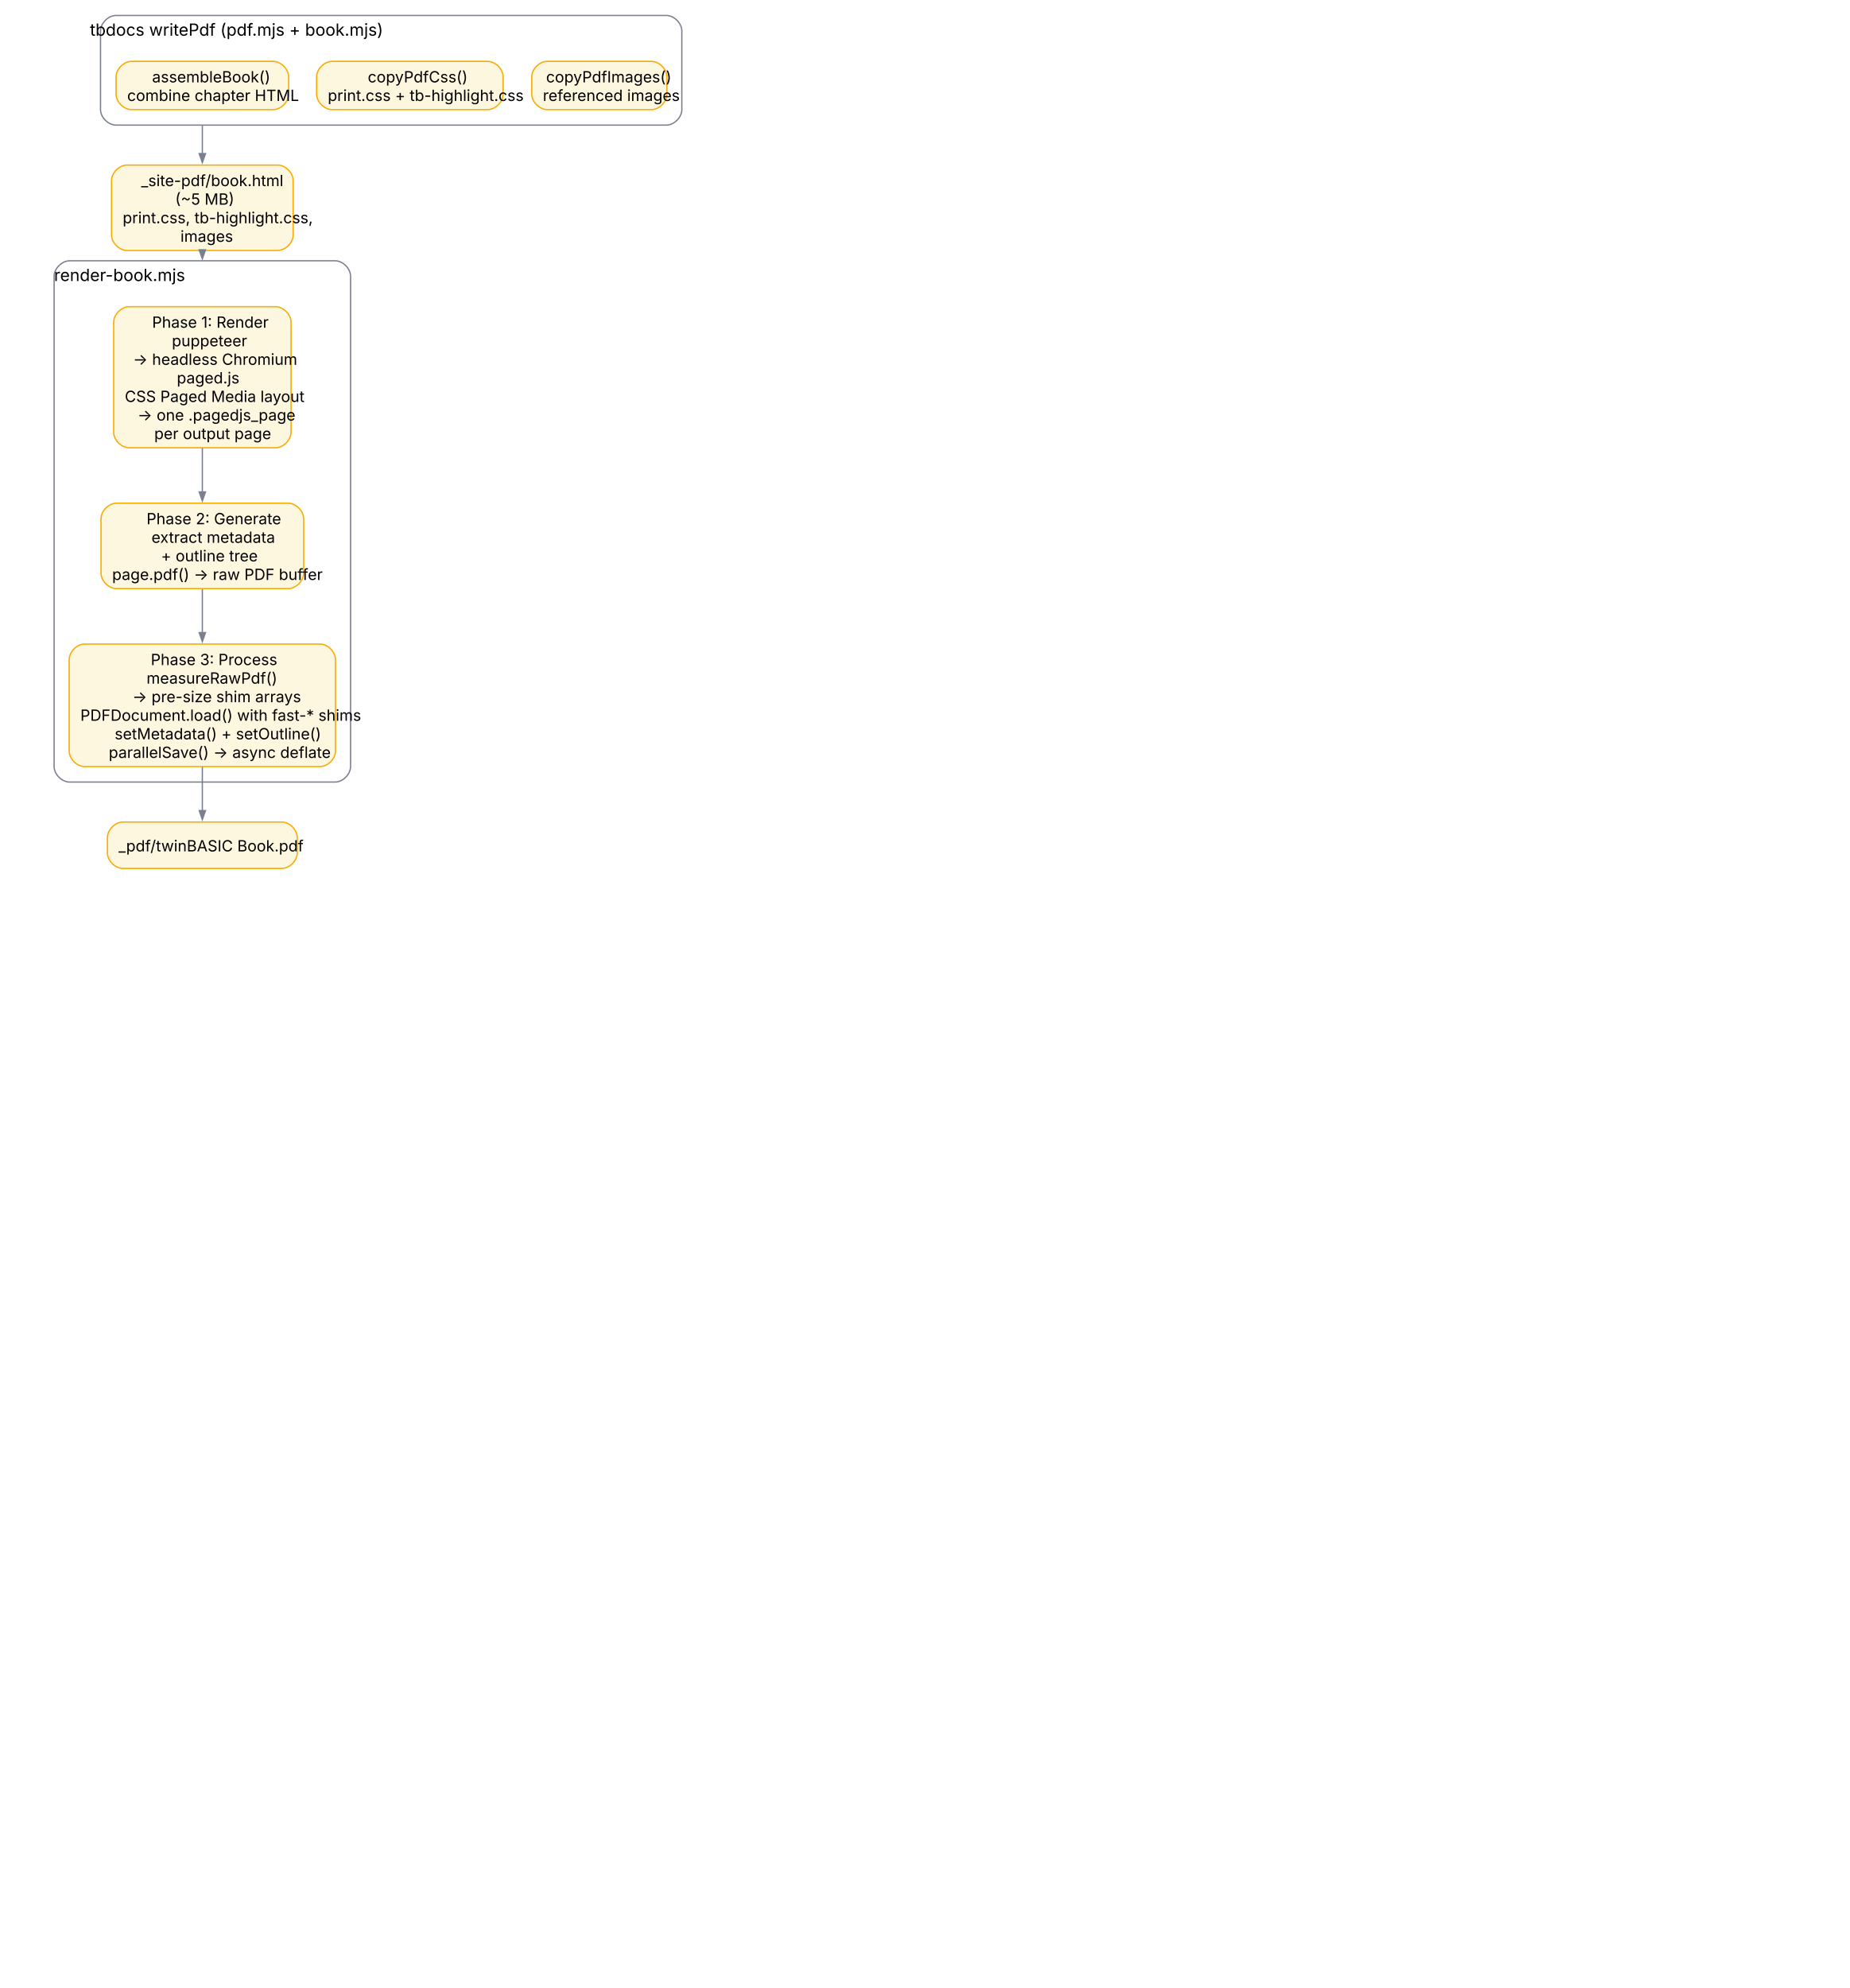
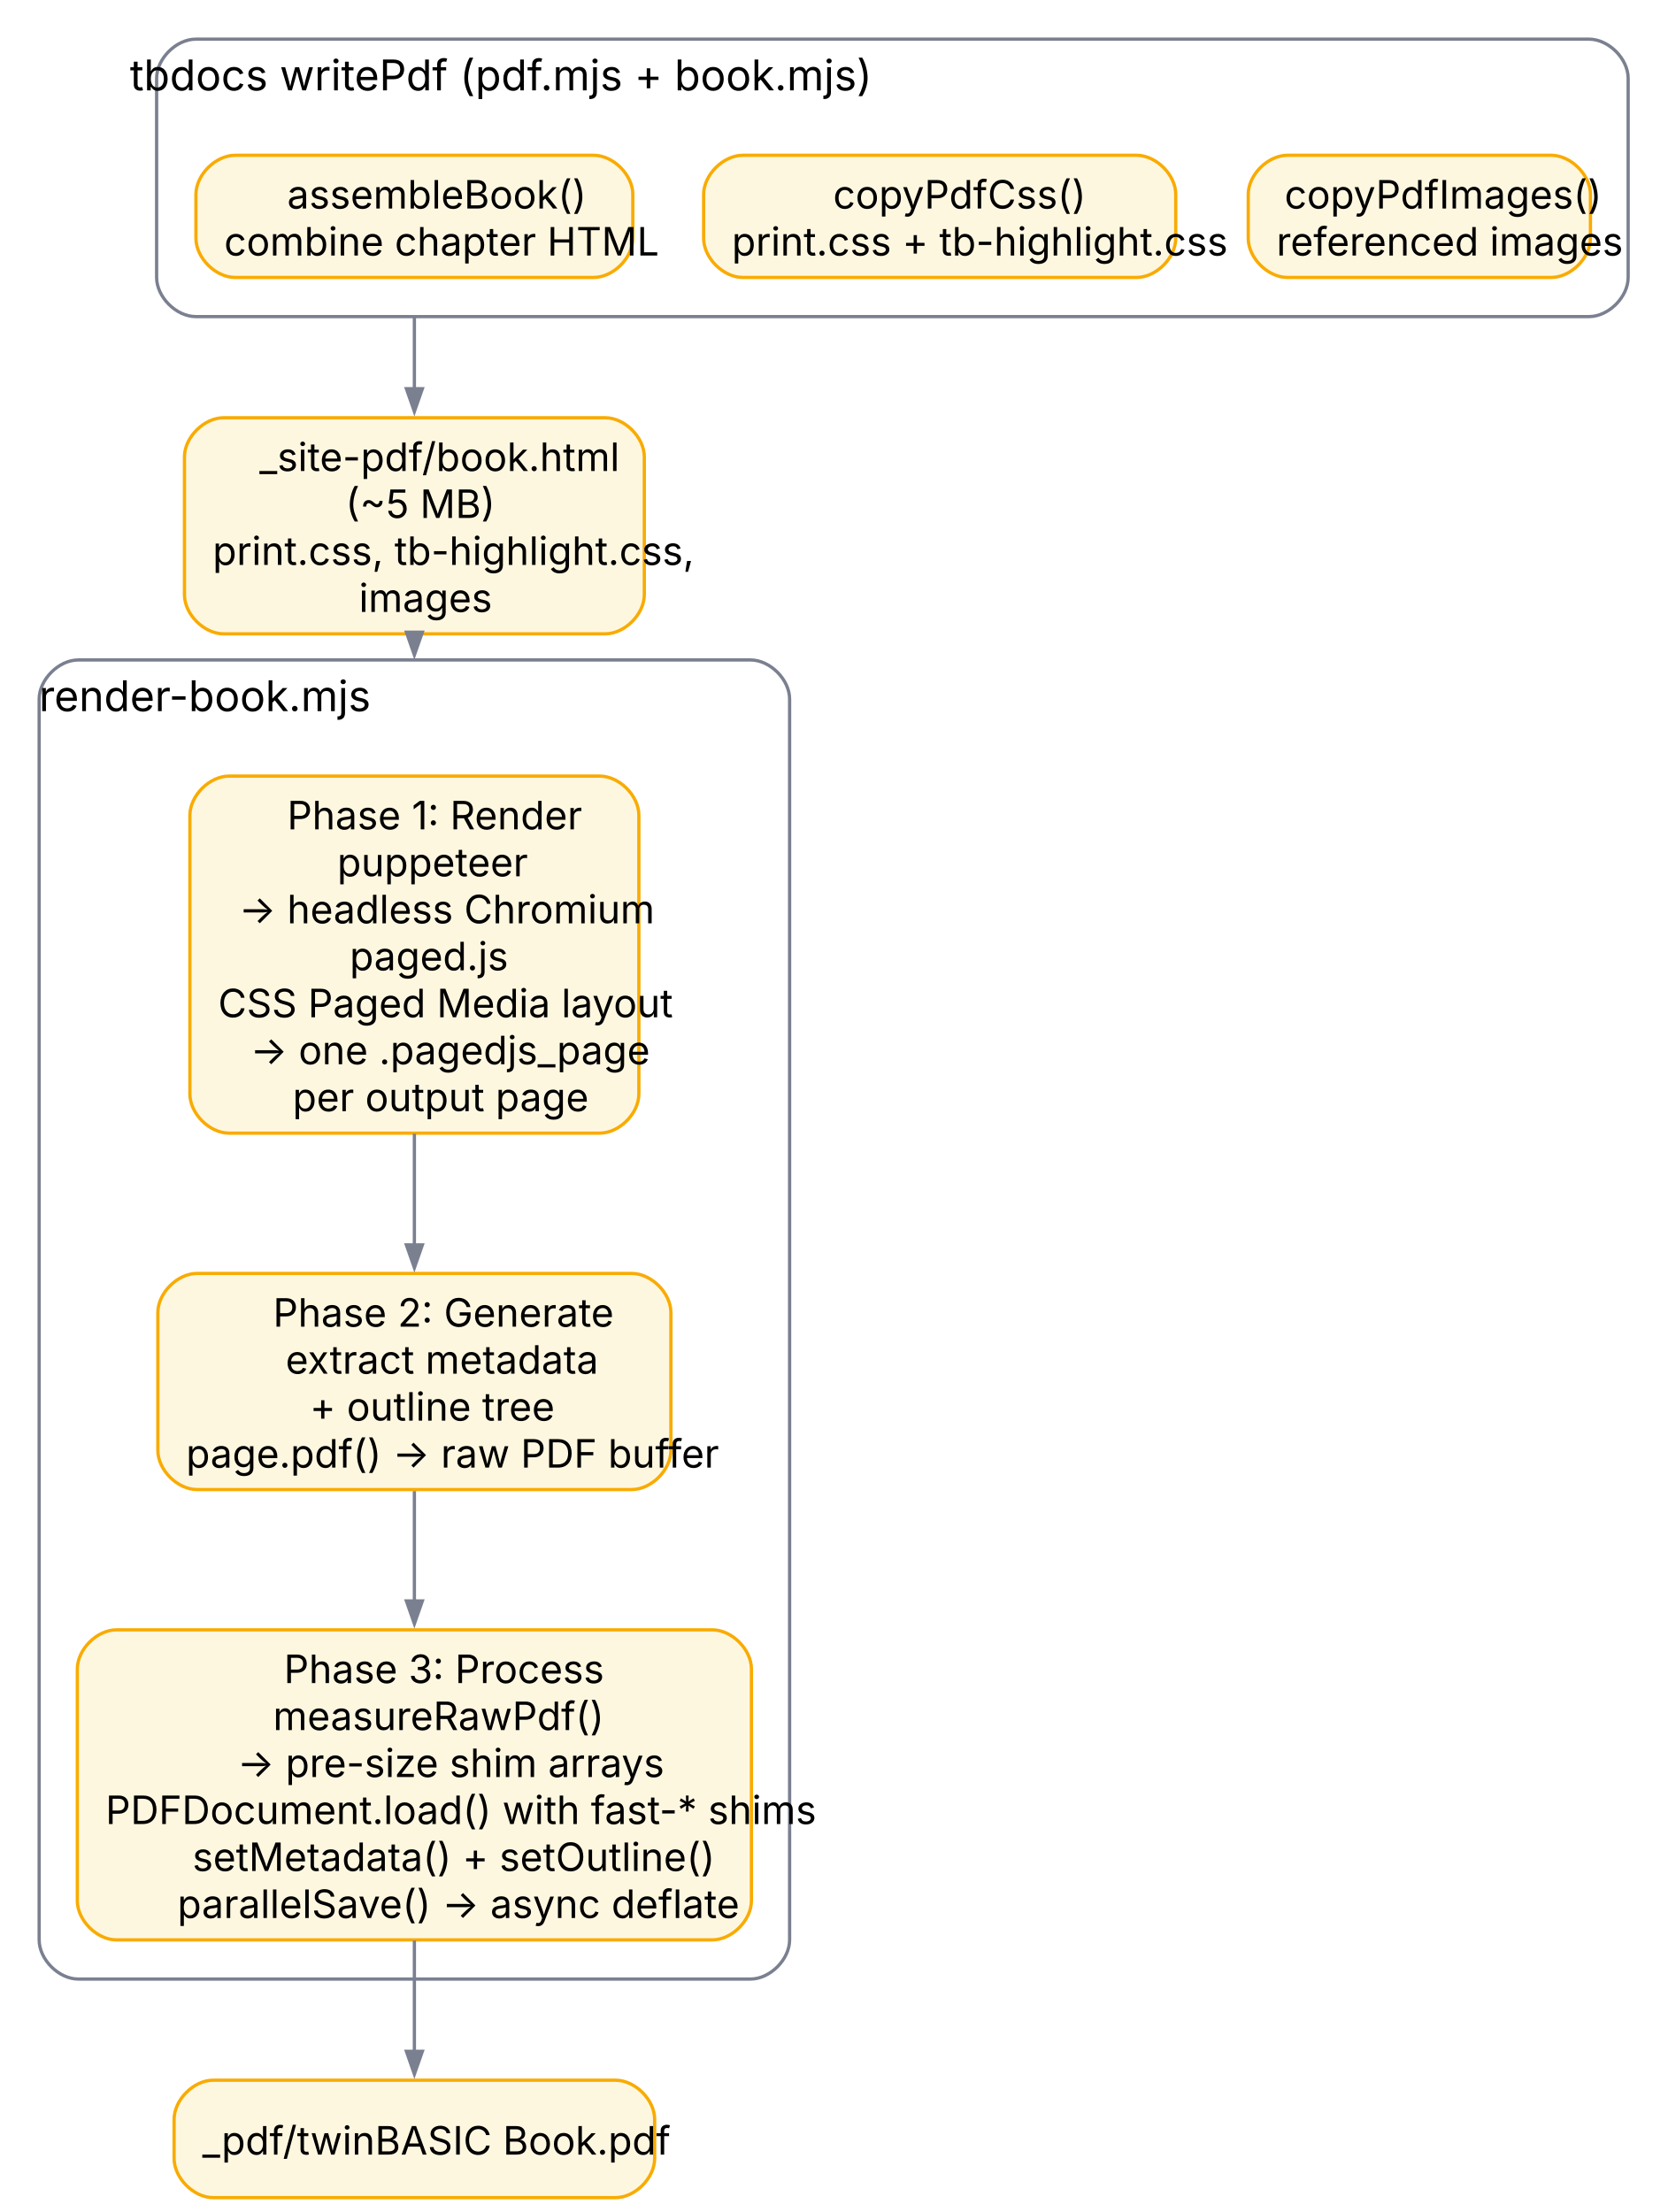
- <svg xmlns="http://www.w3.org/2000/svg" width="2239pt" height="2406pt" viewBox="864.00 864.00 1375.00 1542.00">
-   <g id="graph0" class="graph" transform="scale(1 1) rotate(0) translate(868 1537.6)">
+ <svg xmlns="http://www.w3.org/2000/svg" width="511pt" height="678pt" viewBox="0.00 0.00 511.00 678.00">
+   <g id="graph0" class="graph" transform="scale(1 1) rotate(0) translate(4 673.6)">
    <g id="clust1" class="cluster">
      <path fill="none" stroke="#7a8090" d="M56,-576.56C56,-576.56 483,-576.56 483,-576.56 489,-576.56 495,-582.56 495,-588.56 495,-588.56 495,-649.6 495,-649.6 495,-655.6 489,-661.6 483,-661.6 483,-661.6 56,-661.6 56,-661.6 50,-661.6 44,-655.6 44,-649.6 44,-649.6 44,-588.56 44,-588.56 44,-582.56 50,-576.56 56,-576.56" />
      <text xml:space="preserve" text-anchor="middle" x="149.55" y="-645.9" font-family="system-ui,-apple-system,Segoe UI,sans-serif" font-size="13.00">tbdocs writePdf (pdf.mjs + book.mjs)</text>
    </g>
    <g id="clust3" class="cluster">
      <path fill="none" stroke="#7a8090" d="M20,-67C20,-67 226,-67 226,-67 232,-67 238,-73 238,-79 238,-79 238,-459.32 238,-459.32 238,-465.32 232,-471.32 226,-471.32 226,-471.32 20,-471.32 20,-471.32 14,-471.32 8,-465.32 8,-459.32 8,-459.32 8,-79 8,-79 8,-73 14,-67 20,-67" />
      <text xml:space="preserve" text-anchor="middle" x="58.78" y="-455.62" font-family="system-ui,-apple-system,Segoe UI,sans-serif" font-size="13.00">render-book.mjs</text>
    </g>
    <g id="node1" class="node">
      <path fill="#fef7e0" stroke="#f9ab00" d="M177.95,-626C177.95,-626 68.05,-626 68.05,-626 62.05,-626 56.05,-620 56.05,-614 56.05,-614 56.05,-600.56 56.05,-600.56 56.05,-594.56 62.05,-588.56 68.05,-588.56 68.05,-588.56 177.95,-588.56 177.95,-588.56 183.95,-588.56 189.95,-594.56 189.95,-600.56 189.95,-600.56 189.95,-614 189.95,-614 189.95,-620 183.95,-626 177.95,-626" />
      <text xml:space="preserve" text-anchor="start" x="84.01" y="-609.68" font-family="system-ui,-apple-system,Segoe UI,sans-serif" font-size="12.00">assembleBook()</text>
      <text xml:space="preserve" text-anchor="start" x="64.69" y="-595.28" font-family="system-ui,-apple-system,Segoe UI,sans-serif" font-size="12.00">combine chapter HTML</text>
    </g>
    <g id="node4" class="node">
      <path fill="#fef7e0" stroke="#f9ab00" d="M181.47,-545.56C181.47,-545.56 64.53,-545.56 64.53,-545.56 58.53,-545.56 52.53,-539.56 52.53,-533.56 52.53,-533.56 52.53,-491.32 52.53,-491.32 52.53,-485.32 58.53,-479.32 64.53,-479.32 64.53,-479.32 181.47,-479.32 181.47,-479.32 187.47,-479.32 193.47,-485.32 193.47,-491.32 193.47,-491.32 193.47,-533.56 193.47,-533.56 193.47,-539.56 187.47,-545.56 181.47,-545.56" />
      <text xml:space="preserve" text-anchor="start" x="75.5" y="-529.24" font-family="system-ui,-apple-system,Segoe UI,sans-serif" font-size="12.00">_site-pdf/book.html</text>
      <text xml:space="preserve" text-anchor="start" x="101.92" y="-514.84" font-family="system-ui,-apple-system,Segoe UI,sans-serif" font-size="12.00">(~5 MB)</text>
      <text xml:space="preserve" text-anchor="start" x="61.17" y="-500.44" font-family="system-ui,-apple-system,Segoe UI,sans-serif" font-size="12.00">print.css, tb-highlight.css,</text>
      <text xml:space="preserve" text-anchor="start" x="106" y="-486.04" font-family="system-ui,-apple-system,Segoe UI,sans-serif" font-size="12.00">images</text>
    </g>
    <g id="edge3" class="edge">
      <path fill="none" stroke="#7a8090" d="M123,-576.56C123,-569.42 123,-561.67 123,-554.12" />
      <polygon fill="#7a8090" stroke="#7a8090" points="125.45,-554.46 123,-547.46 120.55,-554.46 125.45,-554.46" />
    </g>
    <g id="node2" class="node">
      <path fill="#fef7e0" stroke="#f9ab00" d="M344.35,-626C344.35,-626 223.65,-626 223.65,-626 217.65,-626 211.65,-620 211.65,-614 211.65,-614 211.65,-600.56 211.65,-600.56 211.65,-594.56 217.65,-588.56 223.65,-588.56 223.65,-588.56 344.35,-588.56 344.35,-588.56 350.35,-588.56 356.35,-594.56 356.35,-600.56 356.35,-600.56 356.35,-614 356.35,-614 356.35,-620 350.35,-626 344.35,-626" />
      <text xml:space="preserve" text-anchor="start" x="251.33" y="-609.68" font-family="system-ui,-apple-system,Segoe UI,sans-serif" font-size="12.00">copyPdfCss()</text>
      <text xml:space="preserve" text-anchor="start" x="220.29" y="-595.28" font-family="system-ui,-apple-system,Segoe UI,sans-serif" font-size="12.00">print.css + tb-highlight.css</text>
    </g>
    <g id="node3" class="node">
      <path fill="#fef7e0" stroke="#f9ab00" d="M471.44,-626C471.44,-626 390.56,-626 390.56,-626 384.56,-626 378.56,-620 378.56,-614 378.56,-614 378.56,-600.56 378.56,-600.56 378.56,-594.56 384.56,-588.56 390.56,-588.56 390.56,-588.56 471.44,-588.56 471.44,-588.56 477.44,-588.56 483.44,-594.56 483.44,-600.56 483.44,-600.56 483.44,-614 483.44,-614 483.44,-620 477.44,-626 471.44,-626" />
      <text xml:space="preserve" text-anchor="start" x="389.68" y="-609.68" font-family="system-ui,-apple-system,Segoe UI,sans-serif" font-size="12.00">copyPdfImages()</text>
      <text xml:space="preserve" text-anchor="start" x="387.2" y="-595.28" font-family="system-ui,-apple-system,Segoe UI,sans-serif" font-size="12.00">referenced images</text>
    </g>
    <g id="node5" class="node">
      <path fill="#fef7e0" stroke="#f9ab00" d="M179.8,-435.72C179.8,-435.72 66.2,-435.72 66.2,-435.72 60.2,-435.72 54.2,-429.72 54.2,-423.72 54.2,-423.72 54.2,-338.28 54.2,-338.28 54.2,-332.28 60.2,-326.28 66.2,-326.28 66.2,-326.28 179.8,-326.28 179.8,-326.28 185.8,-326.28 191.8,-332.28 191.8,-338.28 191.8,-338.28 191.8,-423.72 191.8,-423.72 191.8,-429.72 185.8,-435.72 179.8,-435.72" />
      <text xml:space="preserve" text-anchor="start" x="84.01" y="-419.4" font-family="system-ui,-apple-system,Segoe UI,sans-serif" font-size="12.00">Phase 1: Render</text>
      <text xml:space="preserve" text-anchor="start" x="99.35" y="-405" font-family="system-ui,-apple-system,Segoe UI,sans-serif" font-size="12.00">puppeteer</text>
      <text xml:space="preserve" text-anchor="start" x="69.17" y="-390.6" font-family="system-ui,-apple-system,Segoe UI,sans-serif" font-size="12.00">→ headless Chromium</text>
      <text xml:space="preserve" text-anchor="start" x="103.17" y="-376.2" font-family="system-ui,-apple-system,Segoe UI,sans-serif" font-size="12.00">paged.js</text>
      <text xml:space="preserve" text-anchor="start" x="62.84" y="-361.8" font-family="system-ui,-apple-system,Segoe UI,sans-serif" font-size="12.00">CSS Paged Media layout</text>
      <text xml:space="preserve" text-anchor="start" x="72.68" y="-347.4" font-family="system-ui,-apple-system,Segoe UI,sans-serif" font-size="12.00">→ one .pagedjs_page</text>
      <text xml:space="preserve" text-anchor="start" x="85.68" y="-333" font-family="system-ui,-apple-system,Segoe UI,sans-serif" font-size="12.00">per output page</text>
    </g>
    <g id="edge4" class="edge">
      <path fill="none" stroke="#7a8090" d="M123,-479.11C123,-478.95 123,-478.8 123,-478.64" />
      <polygon fill="#7a8090" stroke="#7a8090" points="125.45,-479.83 123,-472.83 120.55,-479.83 125.45,-479.83" />
    </g>
    <g id="node6" class="node">
      <path fill="#fef7e0" stroke="#f9ab00" d="M189.62,-283.28C189.62,-283.28 56.38,-283.28 56.38,-283.28 50.38,-283.28 44.38,-277.28 44.38,-271.28 44.38,-271.28 44.38,-229.04 44.38,-229.04 44.38,-223.04 50.38,-217.04 56.38,-217.04 56.38,-217.04 189.62,-217.04 189.62,-217.04 195.62,-217.04 201.62,-223.04 201.62,-229.04 201.62,-229.04 201.62,-271.28 201.62,-271.28 201.62,-277.28 195.62,-283.28 189.62,-283.28" />
      <text xml:space="preserve" text-anchor="start" x="79.68" y="-266.96" font-family="system-ui,-apple-system,Segoe UI,sans-serif" font-size="12.00">Phase 2: Generate</text>
      <text xml:space="preserve" text-anchor="start" x="83.53" y="-252.56" font-family="system-ui,-apple-system,Segoe UI,sans-serif" font-size="12.00">extract metadata</text>
      <text xml:space="preserve" text-anchor="start" x="90.96" y="-238.16" font-family="system-ui,-apple-system,Segoe UI,sans-serif" font-size="12.00">+ outline tree</text>
      <text xml:space="preserve" text-anchor="start" x="53.02" y="-223.76" font-family="system-ui,-apple-system,Segoe UI,sans-serif" font-size="12.00">page.pdf() → raw PDF buffer</text>
    </g>
    <g id="edge1" class="edge">
      <path fill="none" stroke="#7a8090" d="M123,-326.11C123,-314.68 123,-302.8 123,-291.96" />
      <polygon fill="#7a8090" stroke="#7a8090" points="125.45,-292.02 123,-285.02 120.55,-292.02 125.45,-292.02" />
    </g>
    <g id="node7" class="node">
      <path fill="#fef7e0" stroke="#f9ab00" d="M214.3,-174.04C214.3,-174.04 31.7,-174.04 31.7,-174.04 25.7,-174.04 19.7,-168.04 19.7,-162.04 19.7,-162.04 19.7,-91 19.7,-91 19.7,-85 25.7,-79 31.7,-79 31.7,-79 214.3,-79 214.3,-79 220.3,-79 226.3,-85 226.3,-91 226.3,-91 226.3,-162.04 226.3,-162.04 226.3,-168.04 220.3,-174.04 214.3,-174.04" />
      <text xml:space="preserve" text-anchor="start" x="83" y="-157.72" font-family="system-ui,-apple-system,Segoe UI,sans-serif" font-size="12.00">Phase 3: Process</text>
      <text xml:space="preserve" text-anchor="start" x="79.68" y="-143.32" font-family="system-ui,-apple-system,Segoe UI,sans-serif" font-size="12.00">measureRawPdf()</text>
      <text xml:space="preserve" text-anchor="start" x="68.69" y="-128.92" font-family="system-ui,-apple-system,Segoe UI,sans-serif" font-size="12.00">→ pre-size shim arrays</text>
      <text xml:space="preserve" text-anchor="start" x="28.34" y="-114.52" font-family="system-ui,-apple-system,Segoe UI,sans-serif" font-size="12.00">PDFDocument.load() with fast-* shims</text>
      <text xml:space="preserve" text-anchor="start" x="54.98" y="-100.12" font-family="system-ui,-apple-system,Segoe UI,sans-serif" font-size="12.00">setMetadata() + setOutline()</text>
      <text xml:space="preserve" text-anchor="start" x="50.37" y="-85.72" font-family="system-ui,-apple-system,Segoe UI,sans-serif" font-size="12.00">parallelSave() → async deflate</text>
    </g>
    <g id="edge2" class="edge">
      <path fill="none" stroke="#7a8090" d="M123,-216.56C123,-206.14 123,-194.3 123,-182.74" />
      <polygon fill="#7a8090" stroke="#7a8090" points="125.45,-182.9 123,-175.9 120.55,-182.9 125.45,-182.9" />
    </g>
    <g id="node8" class="node">
      <path fill="#fef7e0" stroke="#f9ab00" d="M184.64,-36C184.64,-36 61.36,-36 61.36,-36 55.36,-36 49.36,-30 49.36,-24 49.36,-24 49.36,-12 49.36,-12 49.36,-6 55.36,0 61.36,0 61.36,0 184.64,0 184.64,0 190.64,0 196.64,-6 196.64,-12 196.64,-12 196.64,-24 196.64,-24 196.64,-30 190.64,-36 184.64,-36" />
      <text xml:space="preserve" text-anchor="start" x="58" y="-13.2" font-family="system-ui,-apple-system,Segoe UI,sans-serif" font-size="12.00">_pdf/twinBASIC Book.pdf</text>
    </g>
    <g id="edge5" class="edge">
      <path fill="none" stroke="#7a8090" d="M123,-78.8C123,-67.13 123,-55.03 123,-44.79" />
      <polygon fill="#7a8090" stroke="#7a8090" points="125.45,-44.85 123,-37.85 120.55,-44.85 125.45,-44.85" />
    </g>
  </g>
</svg>
